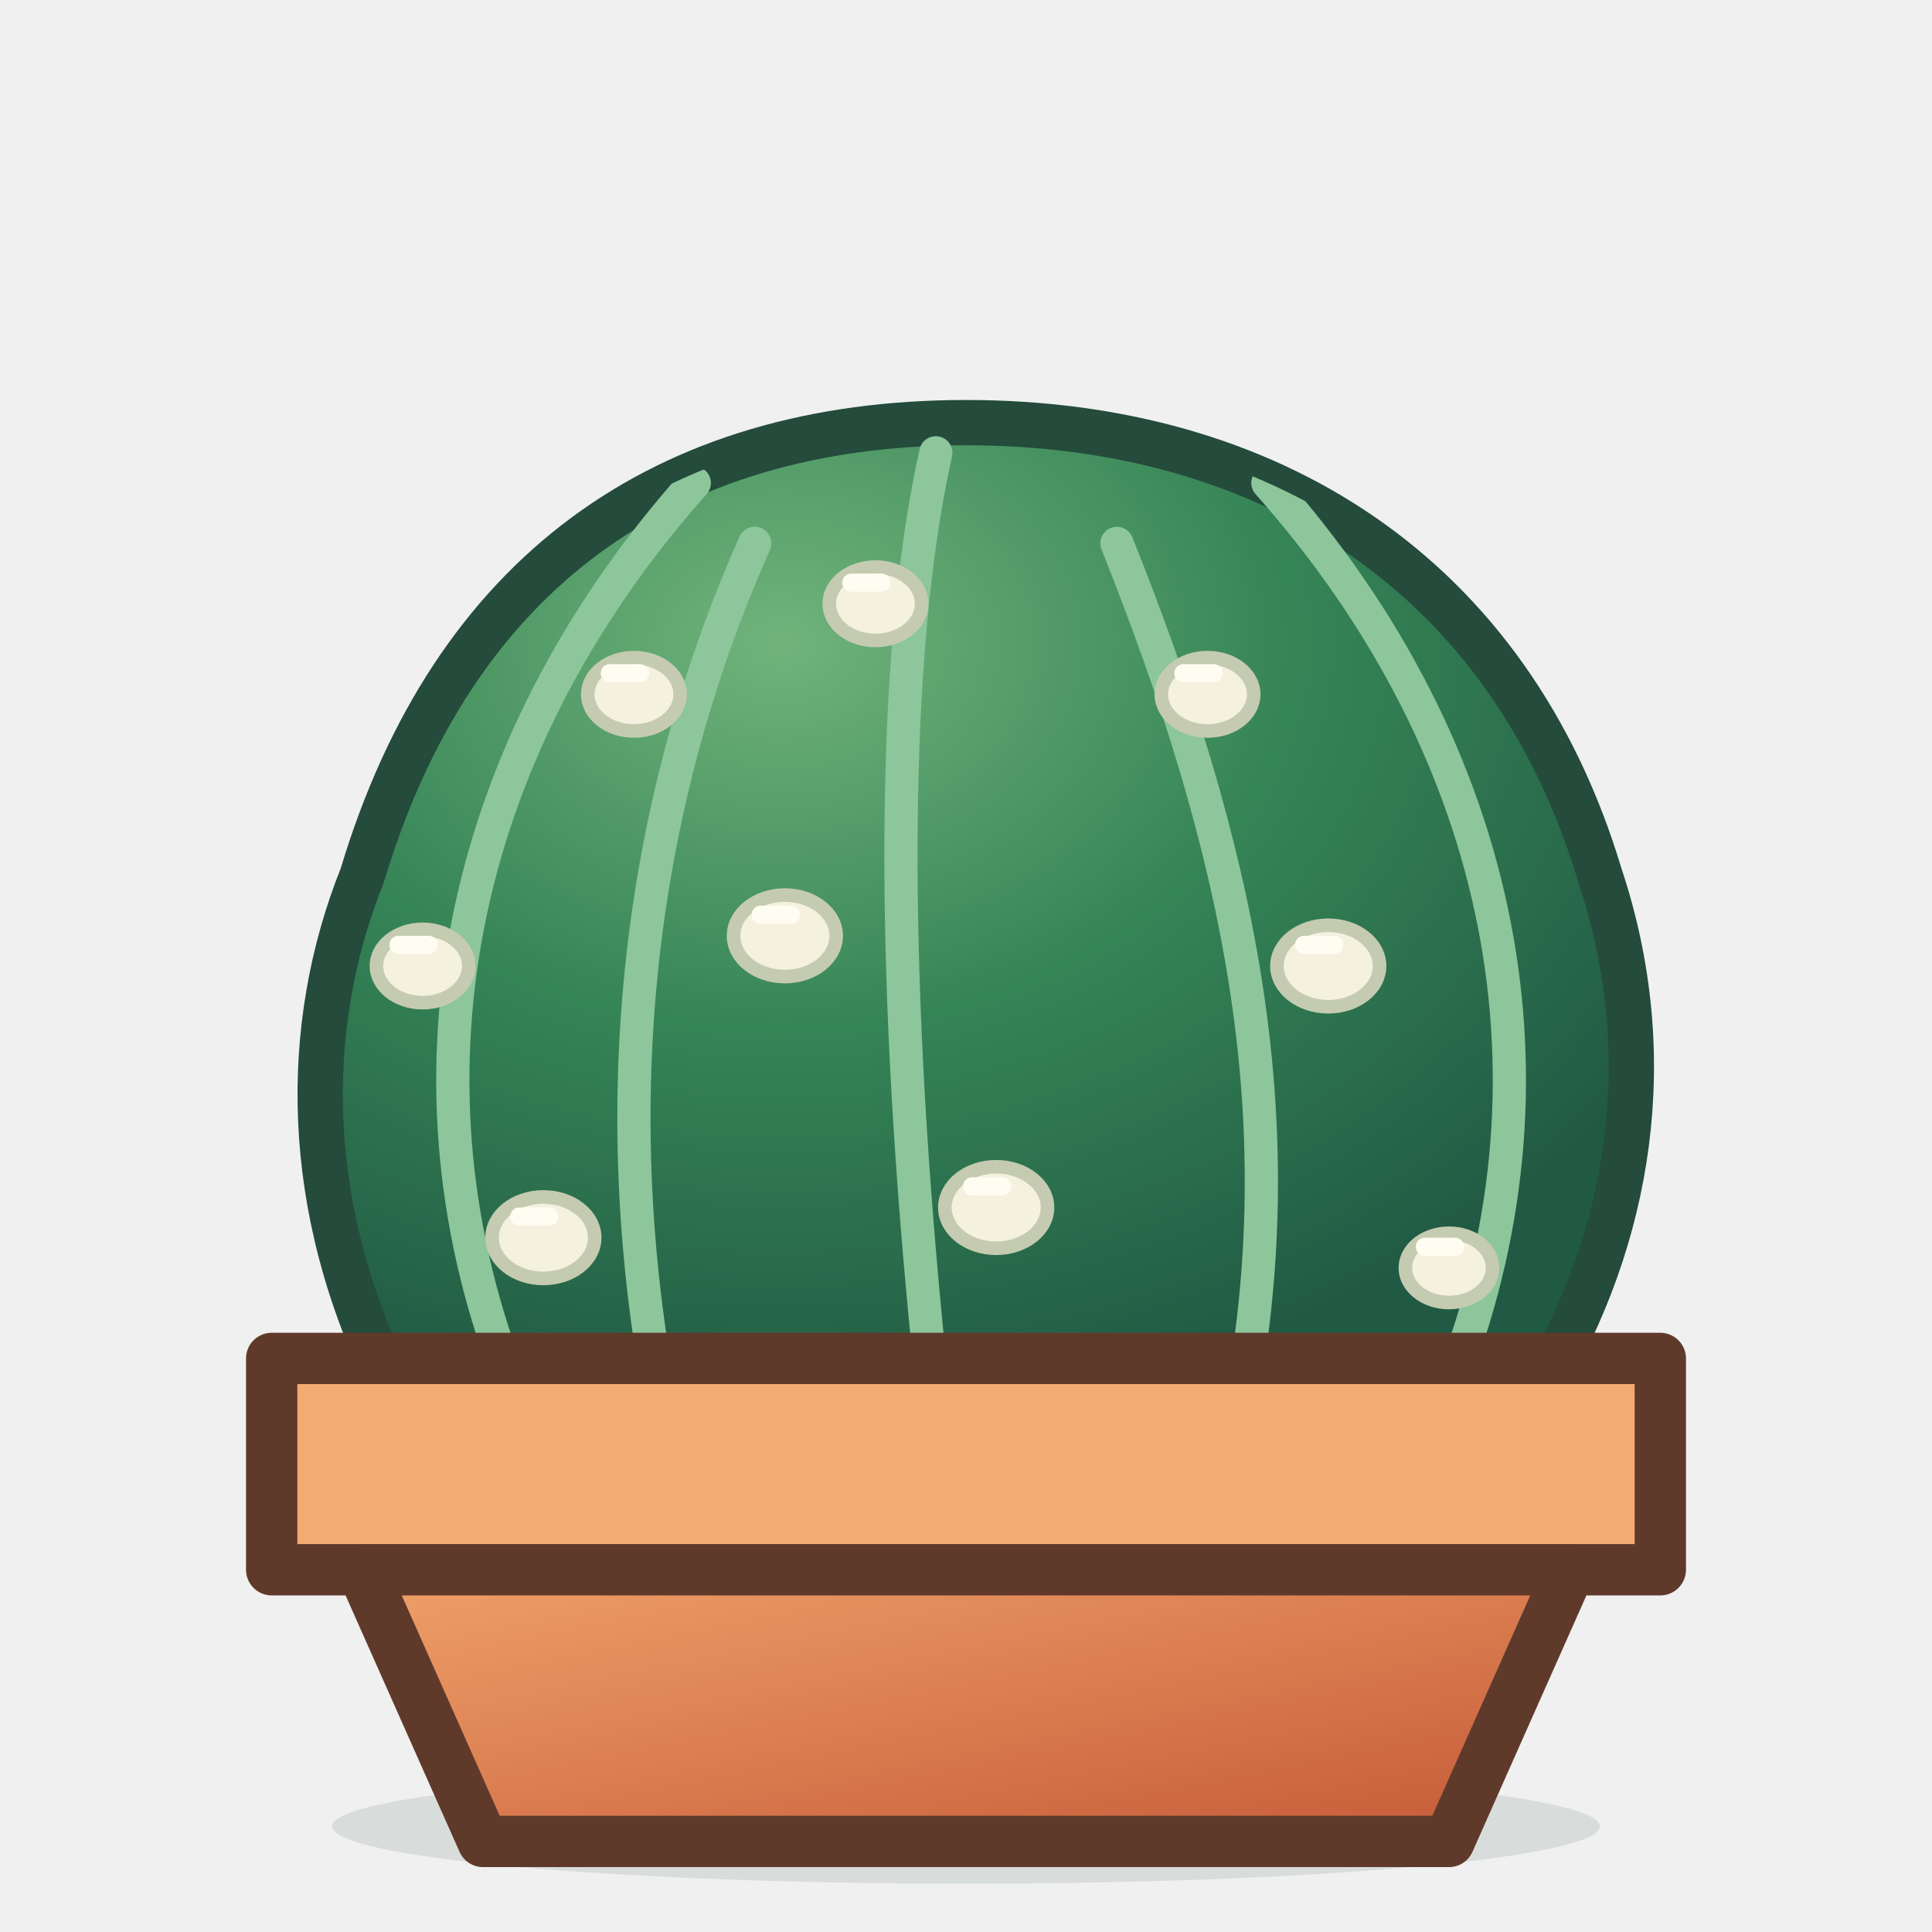
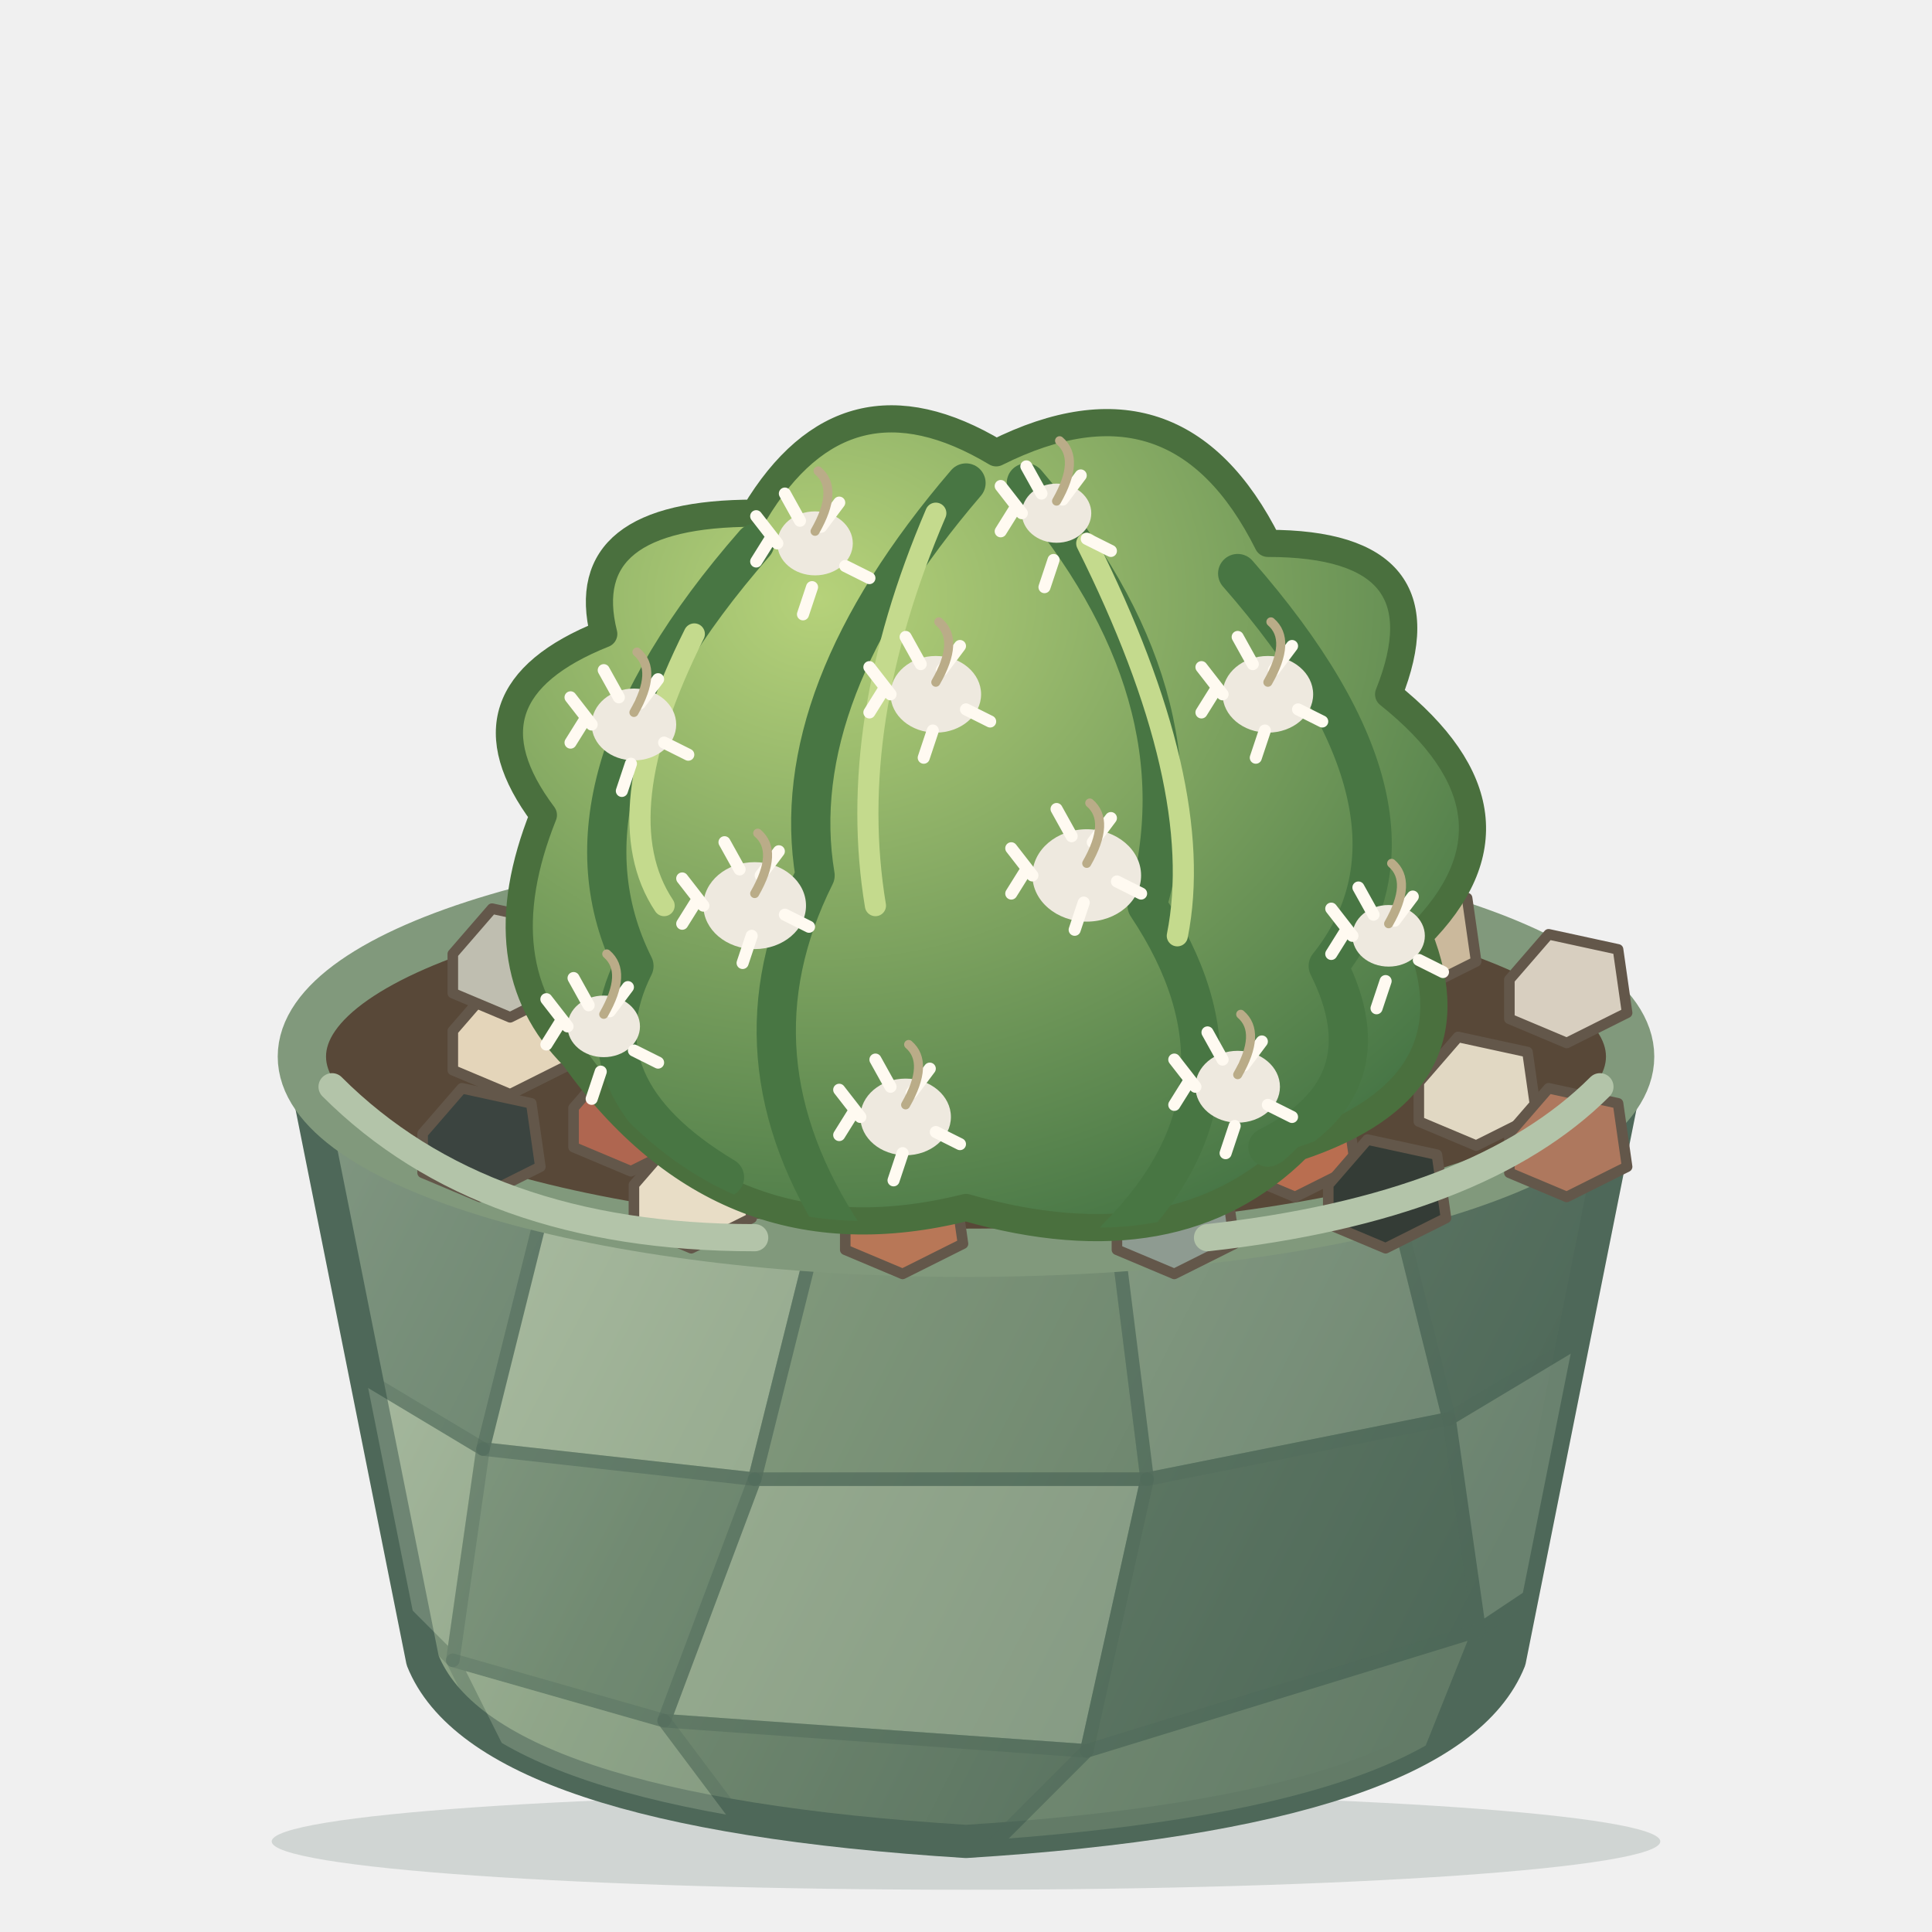
<svg xmlns="http://www.w3.org/2000/svg" viewBox="0 0 64 64" role="img" aria-labelledby="echinopsis-subdenudata-title echinopsis-subdenudata-description" data-plant-slug="echinopsis-subdenudata" focusable="false">
  <defs>
-     <linearGradient id="subden-pot" x1="0" x2="0.9" y1="0" y2="1">
-       <stop offset="0" stop-color="#f0a16a" />
-       <stop offset="1" stop-color="#c65c39" />
+     <linearGradient id="nov01-a-p11-pot" x1="0" y1="0" x2="1" y2="0.3">
+       <stop stop-color="#b3c4a9" />
+       <stop offset="0.4" stop-color="#81997c" />
+       <stop offset="1" stop-color="#4e6859" />
    </linearGradient>
-     <radialGradient id="domino-body" cx="35%" cy="23%" r="80%">
-       <stop offset="0" stop-color="#71b37b" />
-       <stop offset="0.5" stop-color="#358456" />
-       <stop offset="1" stop-color="#215a44" />
+     <clipPath id="nov01-a-p11-pot-clip">
+       <path d="M10 35H54L50 55Q48 60 32 61Q16 60 14 55Z" fill="#fff" stroke="none" stroke-width="0" />
+     </clipPath>
+     <radialGradient id="nov01-a-p11-body" cx="0.32" cy="0.22" r="0.9">
+       <stop stop-color="#b6d27a" />
+       <stop offset="1" stop-color="#417143" />
    </radialGradient>
-     <clipPath id="domino-clip" clipPathUnits="userSpaceOnUse">
-       <path d="M13 46c-3-6-3-12-1-17 3-10 10-15 20-15s18 5 21 15c2 6 1 12-2 17Z" fill="none" stroke="none" stroke-width="1" stroke-linecap="round" stroke-linejoin="round" />
+     <clipPath id="nov01-a-p11-body-clip">
+       <path d="M19 35Q16 32 18 27Q15 23 20 21Q19 17 25 17Q28 12 33 15Q39 12 42 18Q48 18 46 23Q51 27 47 31Q49 36 43 38Q39 42 32 40Q24 42 19 35Z" fill="#fff" stroke="none" stroke-width="0" />
    </clipPath>
  </defs>
-   <ellipse cx="32" cy="60.5" rx="21" ry="1.9" fill="#244b3b" stroke="none" stroke-width="0" opacity="0.12" />
-   <ellipse cx="32" cy="45.5" rx="21" ry="2.1" fill="#745c45" stroke="none" stroke-width="1" />
-   <path d="M13 46c-3-6-3-12-1-17 3-10 10-15 20-15s18 5 21 15c2 6 1 12-2 17Z" fill="url(#domino-body)" stroke="#244b3b" stroke-width="1.5" stroke-linecap="round" stroke-linejoin="round" />
-   <g clip-path="url(#domino-clip)">
-     <path d="M31 15c-2 9-1 23 0 32m-8-31c-8 9-10 20-6 30m8-28c-4 9-5 19-3 29m15-29c4 10 6 19 4 29m1-31c8 9 10 20 6 30" fill="none" stroke="#8cc69a" stroke-width="1.1" stroke-linecap="round" stroke-linejoin="round" />
+   <g stroke-linecap="round" stroke-linejoin="round">
+     <ellipse cx="32" cy="61" rx="23" ry="1.6" fill="#274537" opacity="0.16" />
+     <path d="M10 35H54L50 55Q48 60 32 61Q16 60 14 55Z" fill="url(#nov01-a-p11-pot)" stroke="#4e6859" stroke-width="1.1" />
+     <g clip-path="url(#nov01-a-p11-pot-clip)">
+       <path d="M10 36 18 40 16 48 11 45Z" fill="#4e6859" stroke="#4e6859" stroke-width="0.45" opacity="0.48" />
+       <path d="M18 40 27 41 25 49 16 48Z" fill="#b3c4a9" stroke="#4e6859" stroke-width="0.45" opacity="0.5" />
+       <path d="M27 41 37 41 38 49 25 49Z" fill="#81997c" stroke="#4e6859" stroke-width="0.45" opacity="0.35" />
+       <path d="M37 41 46 39 48 47 38 49Z" fill="#b3c4a9" stroke="#4e6859" stroke-width="0.45" opacity="0.3" />
+       <path d="M46 39 54 36 53 44 48 47Z" fill="#4e6859" stroke="#4e6859" stroke-width="0.45" opacity="0.38" />
+       <path d="M11 45 16 48 15 55 12 52Z" fill="#b3c4a9" stroke="#4e6859" stroke-width="0.45" opacity="0.32" />
+       <path d="M16 48 25 49 22 57 15 55Z" fill="#4e6859" stroke="#4e6859" stroke-width="0.45" opacity="0.3" />
+       <path d="M25 49 38 49 36 58 22 57Z" fill="#b3c4a9" stroke="#4e6859" stroke-width="0.45" opacity="0.45" />
+       <path d="M38 49 48 47 49 54 36 58Z" fill="#4e6859" stroke="#4e6859" stroke-width="0.45" opacity="0.42" />
+       <path d="M48 47 53 44 52 52 49 54Z" fill="#b3c4a9" stroke="#4e6859" stroke-width="0.45" opacity="0.28" />
+       <path d="M15 55 22 57 25 61 17 59Z" fill="#b3c4a9" stroke="#4e6859" stroke-width="0.45" opacity="0.3" />
+       <path d="M22 57 36 58 32 62 25 61Z" fill="#4e6859" stroke="#4e6859" stroke-width="0.45" opacity="0.25" />
+       <path d="M36 58 49 54 47 59 32 62Z" fill="#81997c" stroke="#4e6859" stroke-width="0.45" opacity="0.4" />
+     </g>
+     <ellipse cx="32" cy="35" rx="22" ry="6.5" fill="#584838" stroke="#81997c" stroke-width="1.6" />
+     <path d="m15 34.15 1.3-1.5 2.3 0.5 0.3 2.1-2 1-1.9-0.8Z" fill="#e4d5ba" stroke="#63574a" stroke-width="0.35" />
+     <path d="m19 36.7 1.3-1.5 2.3 0.5 0.3 2.1-2 1-1.9-0.8Z" fill="#af6650" stroke="#63574a" stroke-width="0.35" />
+     <path d="m24 37.55 1.3-1.5 2.3 0.5 0.3 2.1-2 1-1.9-0.8Z" fill="#bdc4bc" stroke="#63574a" stroke-width="0.35" />
+     <path d="m29 38.4 1.3-1.5 2.3 0.5 0.3 2.1-2 1-1.9-0.8Z" fill="#3a3b35" stroke="#63574a" stroke-width="0.35" />
+     <path d="m35 38.4 1.3-1.5 2.3 0.5 0.3 2.1-2 1-1.9-0.8Z" fill="#ddcdb1" stroke="#63574a" stroke-width="0.35" />
+     <path d="m41 37.55 1.3-1.5 2.3 0.5 0.3 2.1-2 1-1.9-0.8Z" fill="#b96e50" stroke="#63574a" stroke-width="0.35" />
+     <path d="m47 35.85 1.3-1.5 2.3 0.5 0.3 2.1-2 1-1.9-0.8Z" fill="#e1d8c3" stroke="#63574a" stroke-width="0.35" />
+     <path d="m14 37.55 1.3-1.5 2.3 0.5 0.3 2.1-2 1-1.9-0.8Z" fill="#3b4440" stroke="#63574a" stroke-width="0.35" />
+     <path d="m21 39.25 1.3-1.5 2.3 0.5 0.3 2.1-2 1-1.9-0.8Z" fill="#e8ddc6" stroke="#63574a" stroke-width="0.35" />
+     <path d="m28 40.1 1.3-1.5 2.3 0.5 0.3 2.1-2 1-1.9-0.8Z" fill="#b87757" stroke="#63574a" stroke-width="0.35" />
+     <path d="m37 40.1 1.3-1.5 2.3 0.5 0.3 2.1-2 1-1.9-0.8Z" fill="#8e9b91" stroke="#63574a" stroke-width="0.35" />
+     <path d="m44 39.25 1.3-1.5 2.3 0.5 0.3 2.1-2 1-1.9-0.8Z" fill="#343c36" stroke="#63574a" stroke-width="0.35" />
+     <path d="m50 37.55 1.3-1.5 2.3 0.5 0.3 2.1-2 1-1.9-0.8Z" fill="#ae785e" stroke="#63574a" stroke-width="0.35" />
+     <path d="m15 31.6 1.3-1.5 2.3 0.5 0.3 2.1-2 1-1.9-0.8Z" fill="#bfbeb0" stroke="#63574a" stroke-width="0.35" />
+     <path d="m21 30.75 1.3-1.5 2.3 0.5 0.3 2.1-2 1-1.9-0.8Z" fill="#3a3e36" stroke="#63574a" stroke-width="0.35" />
+     <path d="m45 30.75 1.3-1.5 2.3 0.5 0.3 2.1-2 1-1.9-0.8Z" fill="#cbb99c" stroke="#63574a" stroke-width="0.35" />
+     <path d="m50 32.45 1.3-1.5 2.3 0.5 0.3 2.1-2 1-1.9-0.8Z" fill="#d8cfc0" stroke="#63574a" stroke-width="0.35" />
+     <path d="M19 35Q16 32 18 27Q15 23 20 21Q19 17 25 17Q28 12 33 15Q39 12 42 18Q48 18 46 23Q51 27 47 31Q49 36 43 38Q39 42 32 40Q24 42 19 35Z" fill="url(#nov01-a-p11-body)" stroke="#4a703e" stroke-width="0.9" />
+     <g clip-path="url(#nov01-a-p11-body-clip)">
+       <path d="M32 16Q26 23 27 29Q24 35 28 41M34 16Q40 23 38 30Q42 36 37 41M25 18Q18 26 21 32Q19 36 24 39M41 19Q48 27 44 32Q46 36 42 38" fill="none" stroke="#487643" stroke-width="1.3" />
+       <path d="M31 17Q28 24 29 30M36 18Q40 26 39 31M23 21Q20 27 22 30" fill="none" stroke="#c4da8d" stroke-width="0.7" />
+     </g>
+     <ellipse cx="27" cy="18" rx="1.25" ry="1.06" fill="#eee9df" />
+     <path d="m25.75 18 -0.7-0.9m0.5 0.7-0.5 0.8m1.45-1.35-0.5-0.9m1.2 1.1 0.6-0.8m0.2 2.1 0.8 0.4m-1.9 0.3-0.3 0.9" fill="none" stroke="#fffaf1" stroke-width="0.4" />
+     <path d="m27 17.6q0.8-1.4 0.1-2" fill="none" stroke="#baac88" stroke-width="0.3" />
+     <ellipse cx="35" cy="17" rx="1.15" ry="0.98" fill="#eee9df" />
+     <path d="m33.85 17 -0.7-0.9m0.5 0.7-0.5 0.8m1.35-1.25-0.5-0.9m1.2 1.1 0.6-0.8m0.2 2.1 0.8 0.4m-1.9 0.3-0.3 0.9" fill="none" stroke="#fffaf1" stroke-width="0.4" />
+     <path d="m35 16.6q0.8-1.4 0.1-2" fill="none" stroke="#baac88" stroke-width="0.3" />
+     <ellipse cx="21" cy="24" rx="1.4" ry="1.19" fill="#eee9df" />
+     <path d="m19.6 24 -0.7-0.9m0.5 0.7-0.5 0.8m1.6-1.5-0.5-0.9m1.2 1.1 0.6-0.8m0.2 2.1 0.8 0.4m-1.9 0.3-0.3 0.9" fill="none" stroke="#fffaf1" stroke-width="0.4" />
+     <path d="m21 23.6q0.8-1.4 0.1-2" fill="none" stroke="#baac88" stroke-width="0.3" />
+     <ellipse cx="31" cy="23" rx="1.5" ry="1.27" fill="#eee9df" />
+     <path d="m29.5 23 -0.7-0.9m0.5 0.7-0.5 0.8m1.7-1.6-0.5-0.9m1.2 1.1 0.6-0.8m0.2 2.1 0.8 0.4m-1.9 0.3-0.3 0.9" fill="none" stroke="#fffaf1" stroke-width="0.4" />
+     <path d="m31 22.6q0.8-1.4 0.1-2" fill="none" stroke="#baac88" stroke-width="0.3" />
+     <ellipse cx="42" cy="23" rx="1.5" ry="1.27" fill="#eee9df" />
+     <path d="m40.5 23 -0.7-0.9m0.5 0.7-0.5 0.8m1.7-1.6-0.5-0.9m1.2 1.1 0.6-0.8m0.2 2.1 0.8 0.4m-1.9 0.3-0.3 0.9" fill="none" stroke="#fffaf1" stroke-width="0.4" />
+     <path d="m42 22.6q0.8-1.4 0.1-2" fill="none" stroke="#baac88" stroke-width="0.3" />
+     <ellipse cx="25" cy="30" rx="1.7" ry="1.44" fill="#eee9df" />
+     <path d="m23.3 30 -0.7-0.9m0.5 0.7-0.5 0.8m1.9-1.8-0.5-0.9m1.2 1.1 0.6-0.8m0.2 2.1 0.8 0.4m-1.9 0.3-0.3 0.9" fill="none" stroke="#fffaf1" stroke-width="0.4" />
+     <path d="m25 29.6q0.8-1.4 0.1-2" fill="none" stroke="#baac88" stroke-width="0.3" />
+     <ellipse cx="36" cy="29" rx="1.8" ry="1.53" fill="#eee9df" />
+     <path d="m34.2 29 -0.7-0.9m0.5 0.7-0.5 0.8m2-1.9-0.5-0.9m1.2 1.1 0.6-0.8m0.2 2.1 0.8 0.4m-1.9 0.3-0.3 0.9" fill="none" stroke="#fffaf1" stroke-width="0.4" />
+     <path d="m36 28.6q0.8-1.4 0.1-2" fill="none" stroke="#baac88" stroke-width="0.3" />
+     <ellipse cx="46" cy="31" rx="1.2" ry="1.02" fill="#eee9df" />
+     <path d="m44.8 31 -0.7-0.9m0.5 0.7-0.5 0.8m1.4-1.3-0.5-0.9m1.2 1.1 0.6-0.8m0.2 2.1 0.8 0.4m-1.9 0.3-0.3 0.9" fill="none" stroke="#fffaf1" stroke-width="0.4" />
+     <path d="m46 30.6q0.8-1.4 0.1-2" fill="none" stroke="#baac88" stroke-width="0.3" />
+     <ellipse cx="20" cy="34" rx="1.2" ry="1.02" fill="#eee9df" />
+     <path d="m18.8 34 -0.7-0.9m0.5 0.7-0.5 0.8m1.4-1.3-0.5-0.9m1.2 1.1 0.6-0.8m0.2 2.1 0.8 0.4m-1.9 0.3-0.3 0.9" fill="none" stroke="#fffaf1" stroke-width="0.4" />
+     <path d="m20 33.6q0.8-1.4 0.1-2" fill="none" stroke="#baac88" stroke-width="0.3" />
+     <ellipse cx="30" cy="37" rx="1.5" ry="1.27" fill="#eee9df" />
+     <path d="m28.5 37 -0.7-0.9m0.5 0.7-0.5 0.8m1.7-1.6-0.5-0.9m1.2 1.1 0.6-0.8m0.2 2.1 0.8 0.4m-1.9 0.3-0.3 0.9" fill="none" stroke="#fffaf1" stroke-width="0.4" />
+     <path d="m30 36.6q0.8-1.4 0.1-2" fill="none" stroke="#baac88" stroke-width="0.3" />
+     <ellipse cx="41" cy="36" rx="1.4" ry="1.19" fill="#eee9df" />
+     <path d="m39.6 36 -0.7-0.9m0.5 0.7-0.5 0.8m1.6-1.5-0.5-0.9m1.2 1.1 0.6-0.8m0.2 2.1 0.8 0.4m-1.9 0.3-0.3 0.9" fill="none" stroke="#fffaf1" stroke-width="0.4" />
+     <path d="m41 35.6q0.8-1.4 0.1-2" fill="none" stroke="#baac88" stroke-width="0.3" />
+     <path d="M11 36Q16 41 25 41M40 41q9-1 13-5" fill="none" stroke="#b3c4a9" stroke-width="0.9" />
  </g>
-   <ellipse cx="29" cy="20" rx="1.53" ry="1.215" fill="#f5f1df" stroke="#c4cbb0" stroke-width="0.45" />
-   <path d="M28.2 19.3h1" fill="none" stroke="#fffdf2" stroke-width="0.6" stroke-linecap="round" stroke-linejoin="round" />
-   <ellipse cx="21" cy="23" rx="1.53" ry="1.215" fill="#f5f1df" stroke="#c4cbb0" stroke-width="0.45" />
-   <path d="M20.2 22.3h1" fill="none" stroke="#fffdf2" stroke-width="0.6" stroke-linecap="round" stroke-linejoin="round" />
-   <ellipse cx="40" cy="23" rx="1.53" ry="1.215" fill="#f5f1df" stroke="#c4cbb0" stroke-width="0.45" />
-   <path d="M39.2 22.3h1" fill="none" stroke="#fffdf2" stroke-width="0.6" stroke-linecap="round" stroke-linejoin="round" />
-   <ellipse cx="14" cy="32" rx="1.53" ry="1.215" fill="#f5f1df" stroke="#c4cbb0" stroke-width="0.45" />
-   <path d="M13.2 31.3h1" fill="none" stroke="#fffdf2" stroke-width="0.6" stroke-linecap="round" stroke-linejoin="round" />
-   <ellipse cx="26" cy="31" rx="1.7" ry="1.35" fill="#f5f1df" stroke="#c4cbb0" stroke-width="0.45" />
-   <path d="M25.2 30.3h1" fill="none" stroke="#fffdf2" stroke-width="0.6" stroke-linecap="round" stroke-linejoin="round" />
-   <ellipse cx="44" cy="32" rx="1.7" ry="1.35" fill="#f5f1df" stroke="#c4cbb0" stroke-width="0.45" />
-   <path d="M43.2 31.3h1" fill="none" stroke="#fffdf2" stroke-width="0.6" stroke-linecap="round" stroke-linejoin="round" />
-   <ellipse cx="33" cy="40" rx="1.7" ry="1.35" fill="#f5f1df" stroke="#c4cbb0" stroke-width="0.45" />
-   <path d="M32.2 39.3h1" fill="none" stroke="#fffdf2" stroke-width="0.6" stroke-linecap="round" stroke-linejoin="round" />
-   <ellipse cx="18" cy="41" rx="1.7" ry="1.35" fill="#f5f1df" stroke="#c4cbb0" stroke-width="0.45" />
-   <path d="M17.2 40.3h1" fill="none" stroke="#fffdf2" stroke-width="0.6" stroke-linecap="round" stroke-linejoin="round" />
-   <ellipse cx="48" cy="42" rx="1.445" ry="1.147" fill="#f5f1df" stroke="#c4cbb0" stroke-width="0.45" />
-   <path d="M47.2 41.3h1" fill="none" stroke="#fffdf2" stroke-width="0.6" stroke-linecap="round" stroke-linejoin="round" />
-   <path d="M9 45h46v7H9z" fill="#f4aa73" stroke="#5f3a2a" stroke-linejoin="round" stroke-width="1.7" />
-   <path d="m12 52 4 9h32l4-9Z" fill="url(#subden-pot)" stroke="#5f3a2a" stroke-linejoin="round" stroke-width="1.7" />
</svg>
